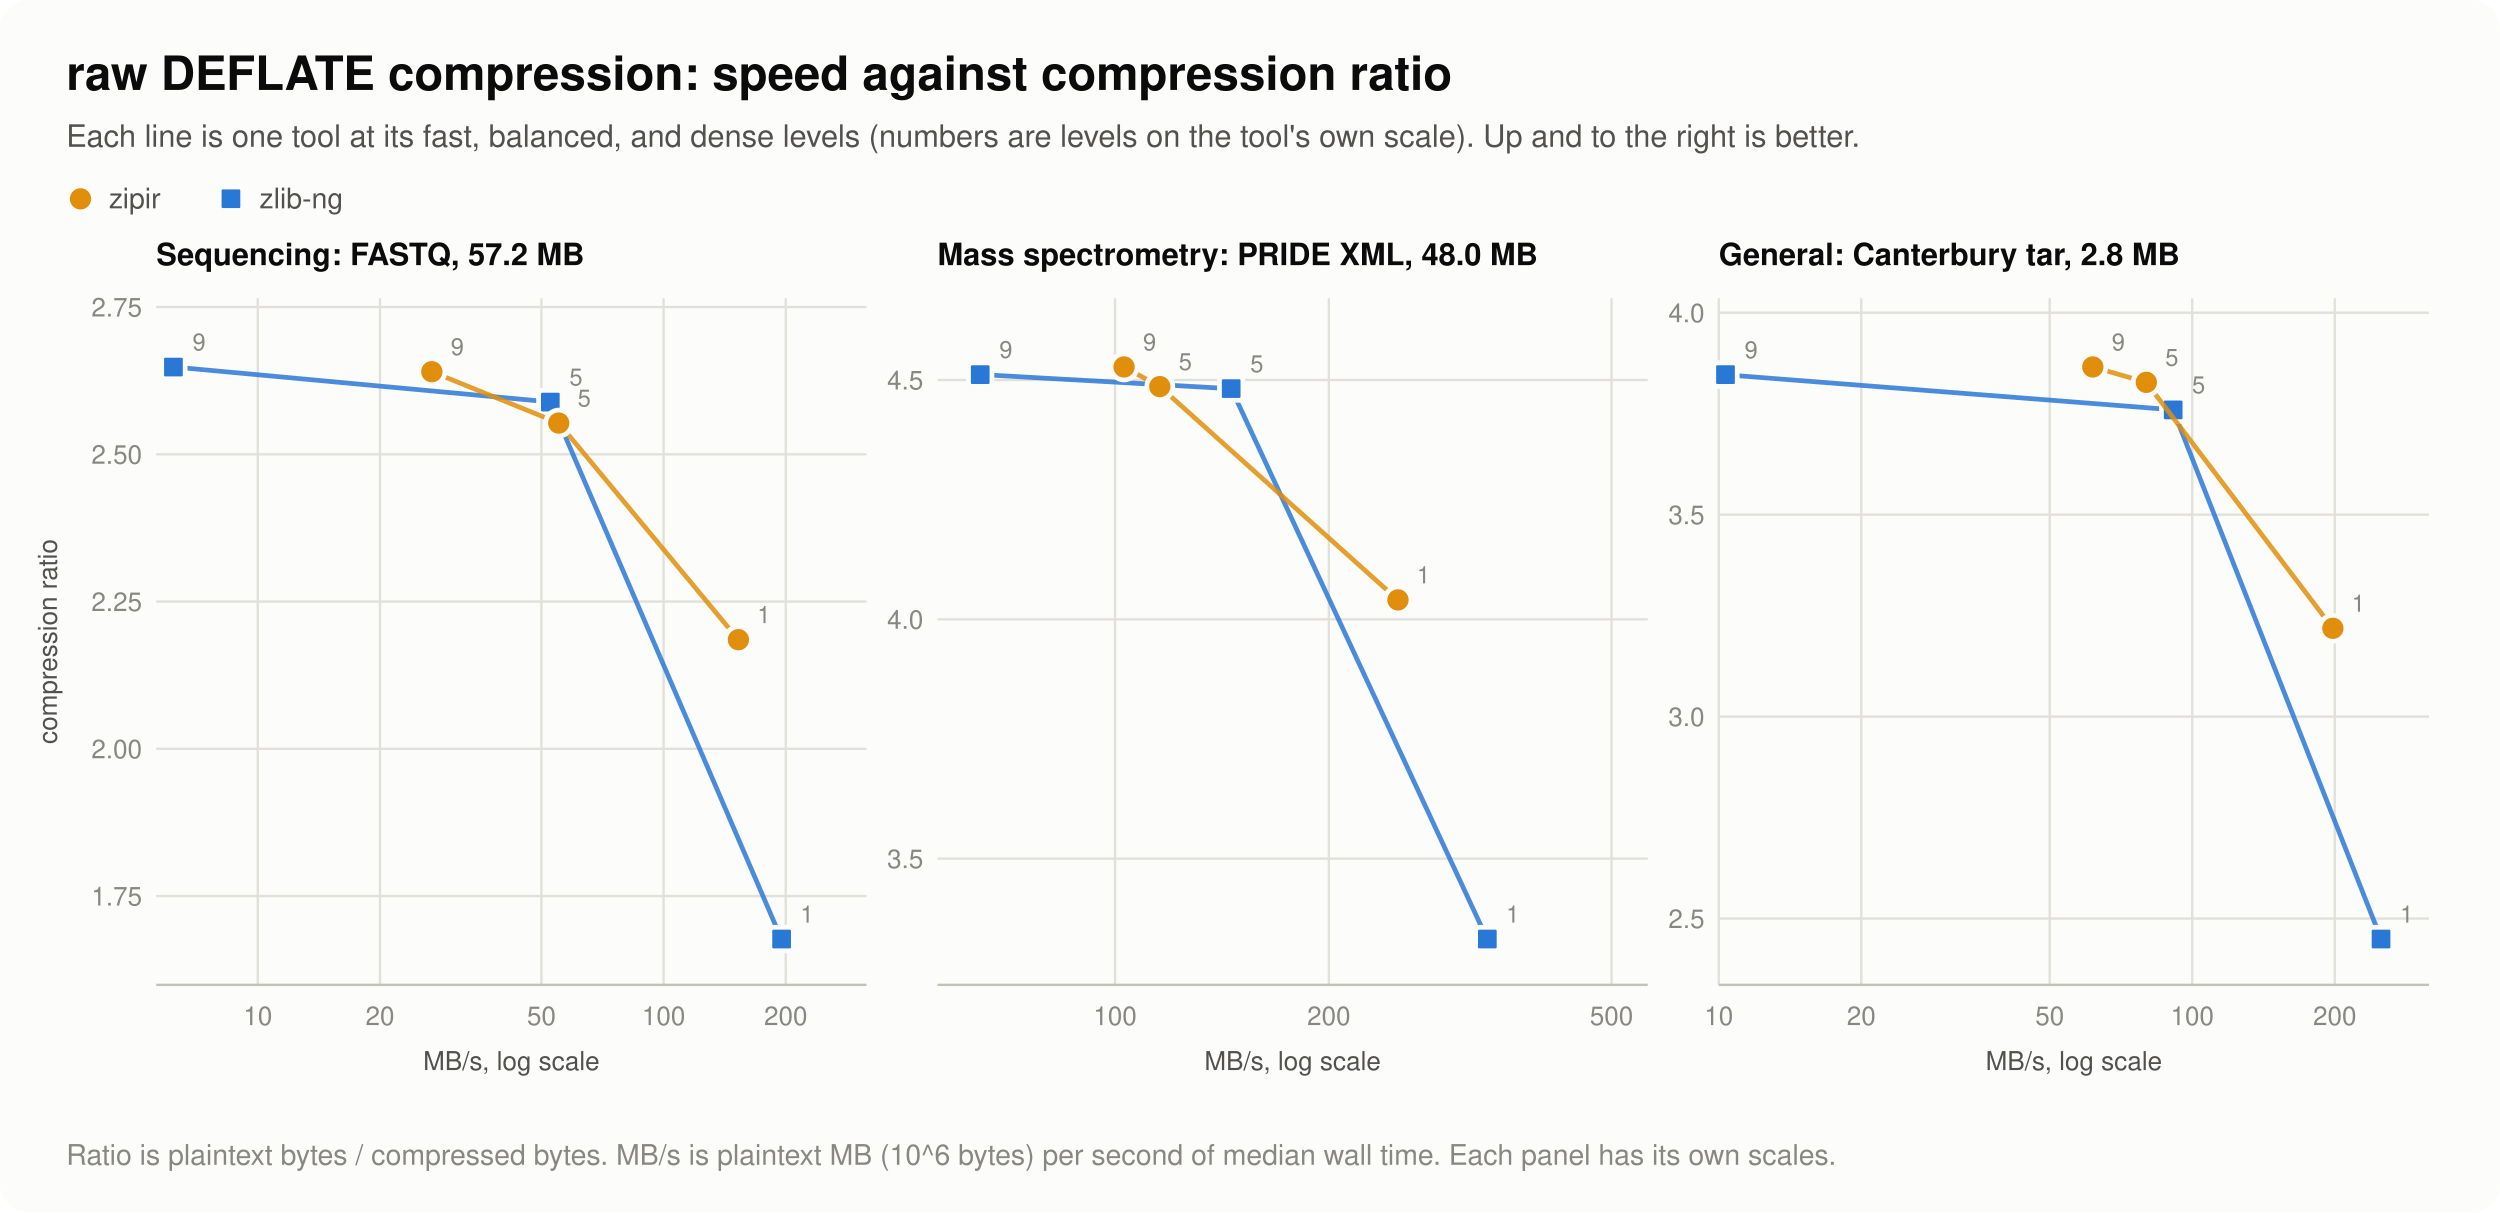
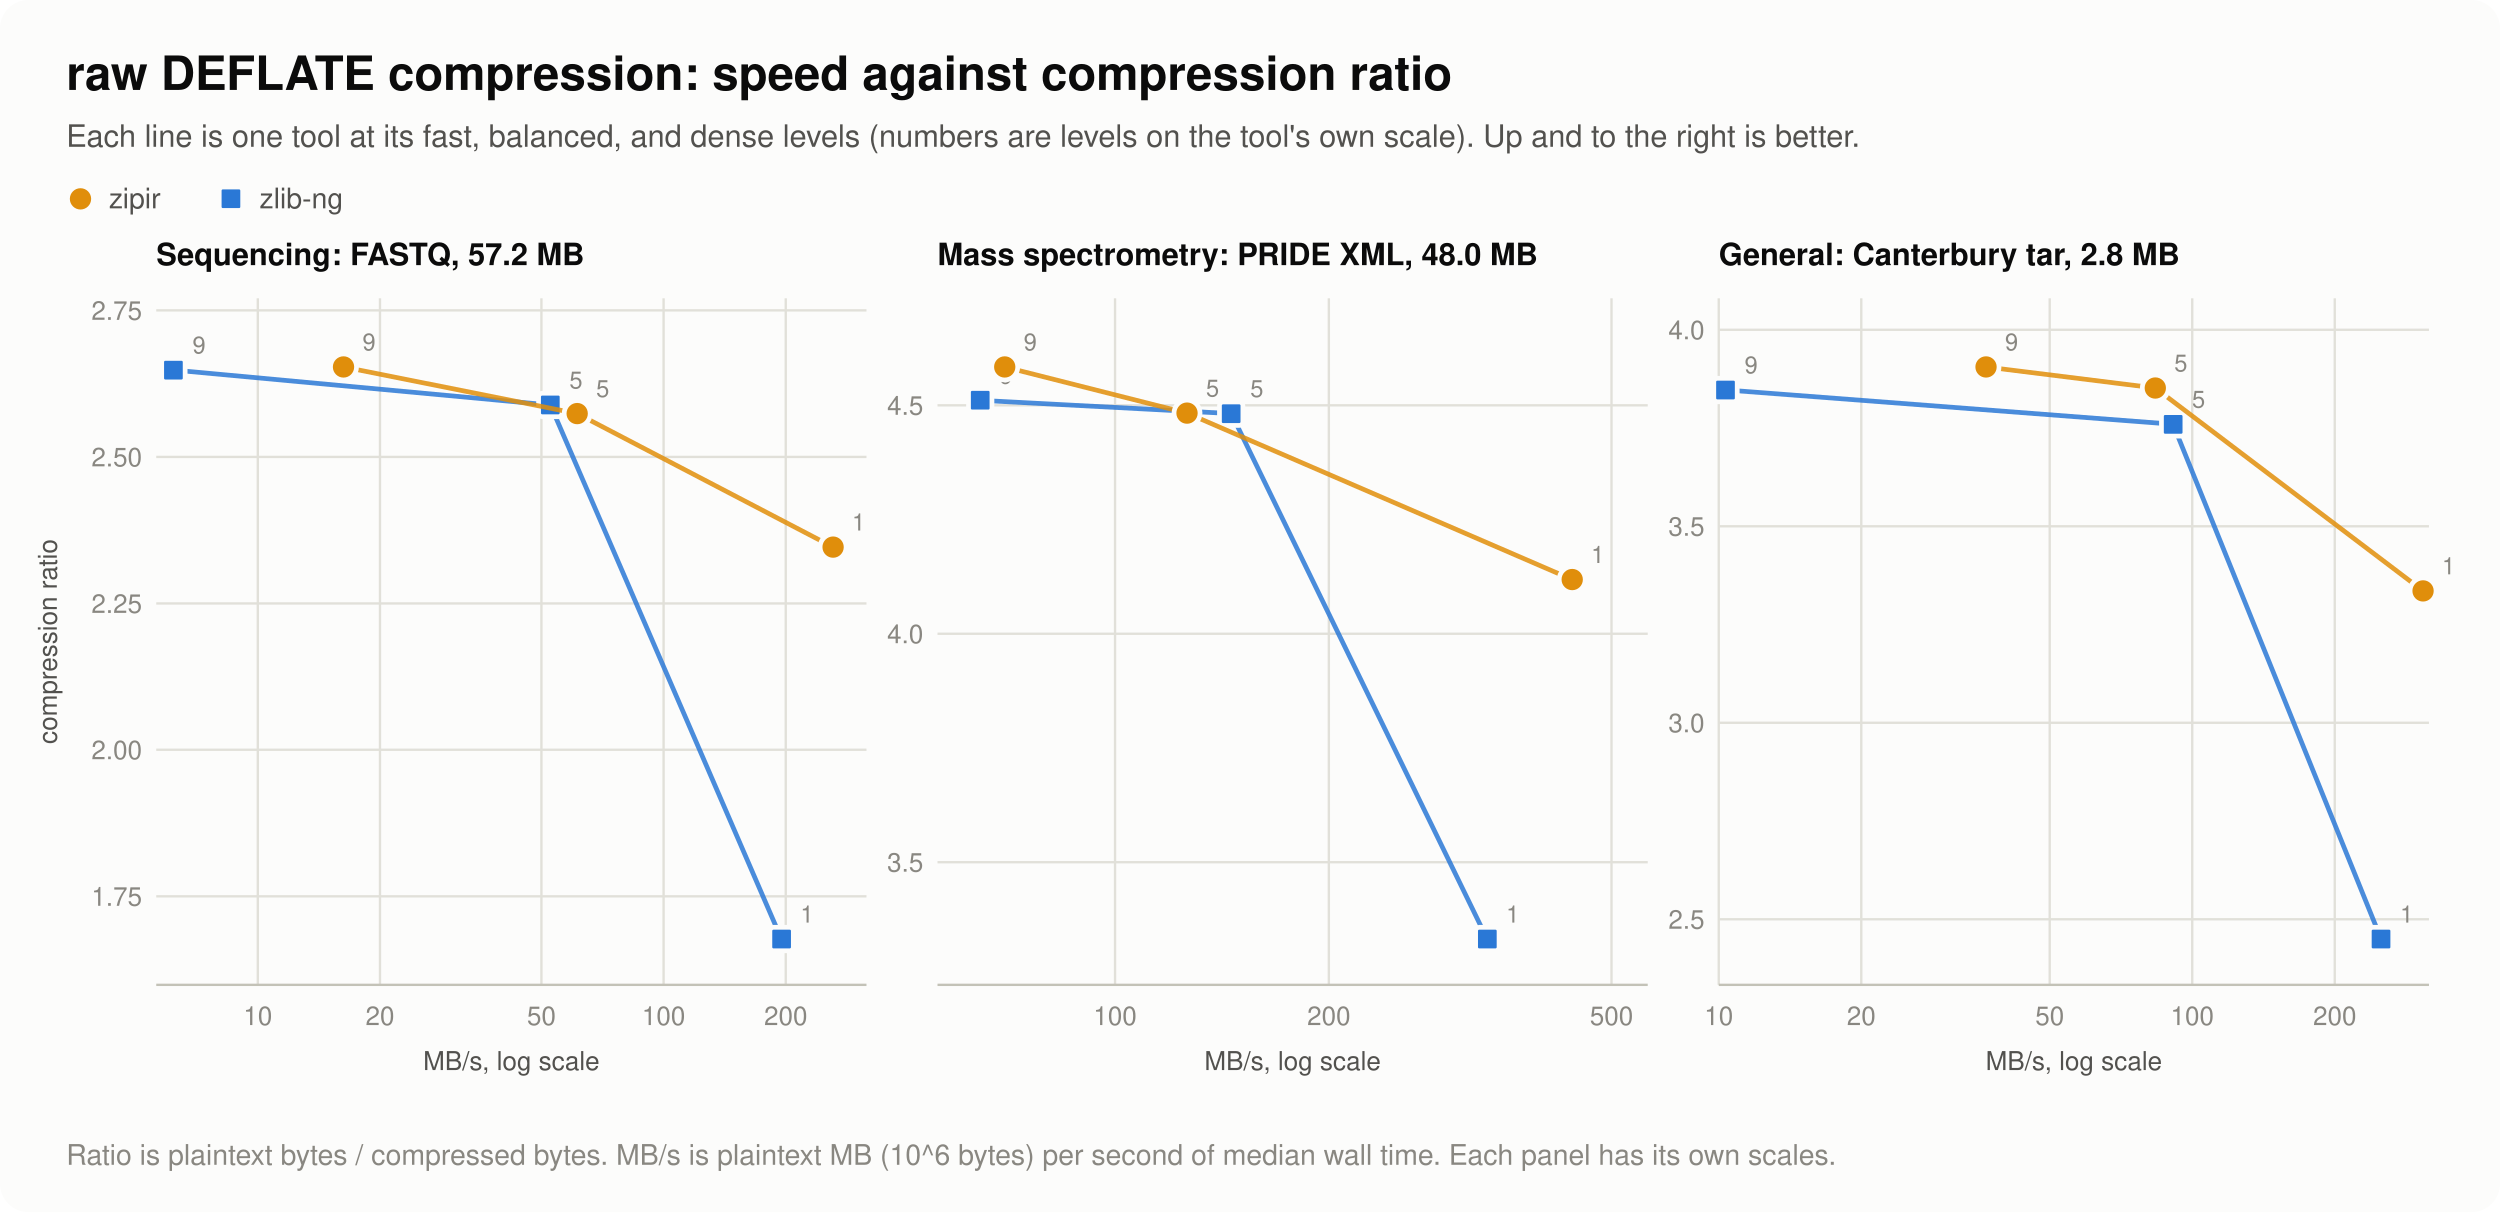
<svg xmlns="http://www.w3.org/2000/svg" viewBox="0 0 1056 512" width="1056" height="512" role="img" font-family="system-ui, -apple-system, &quot;Segoe UI&quot;, Helvetica, Arial, sans-serif">
  <rect width="1056" height="512" rx="12" fill="#fcfcfb" />
  <text x="28.0" y="38.0" font-size="20" fill="#0b0b0b" text-anchor="start" font-weight="650">raw DEFLATE compression: speed against compression ratio</text>
  <text x="28.0" y="62.0" font-size="13" fill="#52514e" text-anchor="start" font-weight="400">Each line is one tool at its fast, balanced, and dense levels (numbers are levels on the tool's own scale). Up and to the right is better.</text>
  <circle cx="34.0" cy="84.0" r="5.5" fill="#e08e0b" stroke="#fcfcfb" stroke-width="2" />
  <text x="46.0" y="88.0" font-size="12" fill="#52514e" text-anchor="start" font-weight="400">zipir</text>
  <rect x="92.6" y="79.0" width="9.9" height="9.9" rx="1.5" fill="#2a78d6" stroke="#fcfcfb" stroke-width="2" />
  <text x="109.6" y="88.0" font-size="12" fill="#52514e" text-anchor="start" font-weight="400">zlib-ng</text>
  <text x="66.0" y="112.0" font-size="13" fill="#0b0b0b" text-anchor="start" font-weight="600">Sequencing: FASTQ, 57.2 MB</text>
  <line x1="108.9" y1="126.0" x2="108.9" y2="416.0" stroke="#e1e0d9" stroke-width="1" />
  <text x="108.9" y="433.0" font-size="11" fill="#898781" text-anchor="middle" font-weight="400">10</text>
  <line x1="160.5" y1="126.0" x2="160.5" y2="416.0" stroke="#e1e0d9" stroke-width="1" />
  <text x="160.5" y="433.0" font-size="11" fill="#898781" text-anchor="middle" font-weight="400">20</text>
  <line x1="228.7" y1="126.0" x2="228.7" y2="416.0" stroke="#e1e0d9" stroke-width="1" />
  <text x="228.7" y="433.0" font-size="11" fill="#898781" text-anchor="middle" font-weight="400">50</text>
  <line x1="280.3" y1="126.0" x2="280.3" y2="416.0" stroke="#e1e0d9" stroke-width="1" />
  <text x="280.3" y="433.0" font-size="11" fill="#898781" text-anchor="middle" font-weight="400">100</text>
  <line x1="331.9" y1="126.0" x2="331.9" y2="416.0" stroke="#e1e0d9" stroke-width="1" />
  <text x="331.9" y="433.0" font-size="11" fill="#898781" text-anchor="middle" font-weight="400">200</text>
-   <line x1="66.0" y1="378.5" x2="366.0" y2="378.5" stroke="#e1e0d9" stroke-width="1" />
-   <text x="60.0" y="382.5" font-size="11" fill="#898781" text-anchor="end" font-weight="400">1.75</text>
-   <line x1="66.0" y1="316.3" x2="366.0" y2="316.3" stroke="#e1e0d9" stroke-width="1" />
-   <text x="60.0" y="320.3" font-size="11" fill="#898781" text-anchor="end" font-weight="400">2.00</text>
-   <line x1="66.0" y1="254.1" x2="366.0" y2="254.1" stroke="#e1e0d9" stroke-width="1" />
-   <text x="60.0" y="258.1" font-size="11" fill="#898781" text-anchor="end" font-weight="400">2.25</text>
-   <line x1="66.0" y1="191.9" x2="366.0" y2="191.9" stroke="#e1e0d9" stroke-width="1" />
-   <text x="60.0" y="195.9" font-size="11" fill="#898781" text-anchor="end" font-weight="400">2.50</text>
-   <line x1="66.0" y1="129.7" x2="366.0" y2="129.7" stroke="#e1e0d9" stroke-width="1" />
-   <text x="60.0" y="133.7" font-size="11" fill="#898781" text-anchor="end" font-weight="400">2.75</text>
+   <line x1="66.0" y1="378.6" x2="366.0" y2="378.6" stroke="#e1e0d9" stroke-width="1" />
+   <text x="60.0" y="382.6" font-size="11" fill="#898781" text-anchor="end" font-weight="400">1.75</text>
+   <line x1="66.0" y1="316.7" x2="366.0" y2="316.7" stroke="#e1e0d9" stroke-width="1" />
+   <text x="60.0" y="320.7" font-size="11" fill="#898781" text-anchor="end" font-weight="400">2.00</text>
+   <line x1="66.0" y1="254.9" x2="366.0" y2="254.9" stroke="#e1e0d9" stroke-width="1" />
+   <text x="60.0" y="258.9" font-size="11" fill="#898781" text-anchor="end" font-weight="400">2.25</text>
+   <line x1="66.0" y1="193.0" x2="366.0" y2="193.0" stroke="#e1e0d9" stroke-width="1" />
+   <text x="60.0" y="197.0" font-size="11" fill="#898781" text-anchor="end" font-weight="400">2.50</text>
+   <line x1="66.0" y1="131.1" x2="366.0" y2="131.1" stroke="#e1e0d9" stroke-width="1" />
+   <text x="60.0" y="135.1" font-size="11" fill="#898781" text-anchor="end" font-weight="400">2.75</text>
  <line x1="66.0" y1="416.0" x2="366.0" y2="416.0" stroke="#c3c2b7" stroke-width="1" />
-   <path d="M330.1,396.7 L232.5,169.8 L73.3,155.0" fill="none" stroke="#2a78d6" stroke-width="2" stroke-linejoin="round" stroke-linecap="round" opacity="0.85" />
+   <path d="M330.1,396.7 L232.5,171.1 L73.3,156.3" fill="none" stroke="#2a78d6" stroke-width="2" stroke-linejoin="round" stroke-linecap="round" opacity="0.85" />
  <rect x="325.2" y="391.7" width="9.9" height="9.9" rx="1.5" fill="#2a78d6" stroke="#fcfcfb" stroke-width="2" />
  <text x="338.1" y="389.7" font-size="10" fill="#898781" text-anchor="start" font-weight="400">1</text>
-   <rect x="227.5" y="164.9" width="9.9" height="9.9" rx="1.5" fill="#2a78d6" stroke="#fcfcfb" stroke-width="2" />
-   <text x="240.5" y="162.8" font-size="10" fill="#898781" text-anchor="start" font-weight="400">5</text>
-   <rect x="68.3" y="150.1" width="9.9" height="9.9" rx="1.5" fill="#2a78d6" stroke="#fcfcfb" stroke-width="2" />
-   <text x="81.3" y="148.0" font-size="10" fill="#898781" text-anchor="start" font-weight="400">9</text>
-   <path d="M311.9,270.2 L236.0,178.7 L182.4,157.0" fill="none" stroke="#e08e0b" stroke-width="2" stroke-linejoin="round" stroke-linecap="round" opacity="0.85" />
-   <circle cx="311.9" cy="270.2" r="5.5" fill="#e08e0b" stroke="#fcfcfb" stroke-width="2" />
-   <text x="319.9" y="263.2" font-size="10" fill="#898781" text-anchor="start" font-weight="400">1</text>
-   <circle cx="236.0" cy="178.7" r="5.5" fill="#e08e0b" stroke="#fcfcfb" stroke-width="2" />
-   <text x="244.0" y="171.7" font-size="10" fill="#898781" text-anchor="start" font-weight="400">5</text>
-   <circle cx="182.4" cy="157.0" r="5.5" fill="#e08e0b" stroke="#fcfcfb" stroke-width="2" />
-   <text x="190.4" y="150.0" font-size="10" fill="#898781" text-anchor="start" font-weight="400">9</text>
+   <rect x="227.5" y="166.1" width="9.9" height="9.9" rx="1.5" fill="#2a78d6" stroke="#fcfcfb" stroke-width="2" />
+   <text x="240.5" y="164.1" font-size="10" fill="#898781" text-anchor="start" font-weight="400">5</text>
+   <rect x="68.3" y="151.4" width="9.9" height="9.9" rx="1.5" fill="#2a78d6" stroke="#fcfcfb" stroke-width="2" />
+   <text x="81.3" y="149.3" font-size="10" fill="#898781" text-anchor="start" font-weight="400">9</text>
+   <path d="M351.9,231.1 L243.8,174.7 L145.1,155.0" fill="none" stroke="#e08e0b" stroke-width="2" stroke-linejoin="round" stroke-linecap="round" opacity="0.85" />
+   <circle cx="351.9" cy="231.1" r="5.5" fill="#e08e0b" stroke="#fcfcfb" stroke-width="2" />
+   <text x="359.9" y="224.1" font-size="10" fill="#898781" text-anchor="start" font-weight="400">1</text>
+   <circle cx="243.8" cy="174.7" r="5.5" fill="#e08e0b" stroke="#fcfcfb" stroke-width="2" />
+   <text x="251.8" y="167.7" font-size="10" fill="#898781" text-anchor="start" font-weight="400">5</text>
+   <circle cx="145.1" cy="155.0" r="5.5" fill="#e08e0b" stroke="#fcfcfb" stroke-width="2" />
+   <text x="153.1" y="148.0" font-size="10" fill="#898781" text-anchor="start" font-weight="400">9</text>
  <text x="216.0" y="452.0" font-size="11" fill="#52514e" text-anchor="middle" font-weight="400">MB/s, log scale</text>
  <text x="396.0" y="112.0" font-size="13" fill="#0b0b0b" text-anchor="start" font-weight="600">Mass spectrometry: PRIDE XML, 48.0 MB</text>
  <line x1="471.0" y1="126.0" x2="471.0" y2="416.0" stroke="#e1e0d9" stroke-width="1" />
  <text x="471.0" y="433.0" font-size="11" fill="#898781" text-anchor="middle" font-weight="400">100</text>
  <line x1="561.3" y1="126.0" x2="561.3" y2="416.0" stroke="#e1e0d9" stroke-width="1" />
  <text x="561.3" y="433.0" font-size="11" fill="#898781" text-anchor="middle" font-weight="400">200</text>
  <line x1="680.7" y1="126.0" x2="680.7" y2="416.0" stroke="#e1e0d9" stroke-width="1" />
  <text x="680.7" y="433.0" font-size="11" fill="#898781" text-anchor="middle" font-weight="400">500</text>
-   <line x1="396.0" y1="362.7" x2="696.0" y2="362.7" stroke="#e1e0d9" stroke-width="1" />
-   <text x="390.0" y="366.7" font-size="11" fill="#898781" text-anchor="end" font-weight="400">3.5</text>
-   <line x1="396.0" y1="261.6" x2="696.0" y2="261.6" stroke="#e1e0d9" stroke-width="1" />
-   <text x="390.0" y="265.6" font-size="11" fill="#898781" text-anchor="end" font-weight="400">4.0</text>
-   <line x1="396.0" y1="160.5" x2="696.0" y2="160.5" stroke="#e1e0d9" stroke-width="1" />
-   <text x="390.0" y="164.5" font-size="11" fill="#898781" text-anchor="end" font-weight="400">4.5</text>
+   <line x1="396.0" y1="364.2" x2="696.0" y2="364.2" stroke="#e1e0d9" stroke-width="1" />
+   <text x="390.0" y="368.2" font-size="11" fill="#898781" text-anchor="end" font-weight="400">3.5</text>
+   <line x1="396.0" y1="267.7" x2="696.0" y2="267.7" stroke="#e1e0d9" stroke-width="1" />
+   <text x="390.0" y="271.7" font-size="11" fill="#898781" text-anchor="end" font-weight="400">4.0</text>
+   <line x1="396.0" y1="171.2" x2="696.0" y2="171.2" stroke="#e1e0d9" stroke-width="1" />
+   <text x="390.0" y="175.2" font-size="11" fill="#898781" text-anchor="end" font-weight="400">4.5</text>
  <line x1="396.0" y1="416.0" x2="696.0" y2="416.0" stroke="#c3c2b7" stroke-width="1" />
-   <path d="M628.2,396.7 L520.1,164.2 L414.1,158.2" fill="none" stroke="#2a78d6" stroke-width="2" stroke-linejoin="round" stroke-linecap="round" opacity="0.85" />
+   <path d="M628.2,396.7 L520.1,174.7 L414.1,169.1" fill="none" stroke="#2a78d6" stroke-width="2" stroke-linejoin="round" stroke-linecap="round" opacity="0.85" />
  <rect x="623.3" y="391.7" width="9.9" height="9.9" rx="1.5" fill="#2a78d6" stroke="#fcfcfb" stroke-width="2" />
  <text x="636.2" y="389.7" font-size="10" fill="#898781" text-anchor="start" font-weight="400">1</text>
-   <rect x="515.1" y="159.2" width="9.9" height="9.9" rx="1.5" fill="#2a78d6" stroke="#fcfcfb" stroke-width="2" />
-   <text x="528.1" y="157.2" font-size="10" fill="#898781" text-anchor="start" font-weight="400">5</text>
-   <rect x="409.1" y="153.3" width="9.9" height="9.9" rx="1.5" fill="#2a78d6" stroke="#fcfcfb" stroke-width="2" />
-   <text x="422.1" y="151.2" font-size="10" fill="#898781" text-anchor="start" font-weight="400">9</text>
-   <path d="M590.5,253.4 L489.9,163.3 L474.8,155.0" fill="none" stroke="#e08e0b" stroke-width="2" stroke-linejoin="round" stroke-linecap="round" opacity="0.85" />
-   <circle cx="590.5" cy="253.4" r="5.5" fill="#e08e0b" stroke="#fcfcfb" stroke-width="2" />
-   <text x="598.5" y="246.4" font-size="10" fill="#898781" text-anchor="start" font-weight="400">1</text>
-   <circle cx="489.9" cy="163.3" r="5.5" fill="#e08e0b" stroke="#fcfcfb" stroke-width="2" />
-   <text x="497.9" y="156.3" font-size="10" fill="#898781" text-anchor="start" font-weight="400">5</text>
-   <circle cx="474.8" cy="155.0" r="5.5" fill="#e08e0b" stroke="#fcfcfb" stroke-width="2" />
-   <text x="482.8" y="148.0" font-size="10" fill="#898781" text-anchor="start" font-weight="400">9</text>
+   <rect x="515.1" y="169.8" width="9.9" height="9.9" rx="1.5" fill="#2a78d6" stroke="#fcfcfb" stroke-width="2" />
+   <text x="528.1" y="167.7" font-size="10" fill="#898781" text-anchor="start" font-weight="400">5</text>
+   <rect x="409.1" y="164.1" width="9.9" height="9.9" rx="1.5" fill="#2a78d6" stroke="#fcfcfb" stroke-width="2" />
+   <text x="422.1" y="162.1" font-size="10" fill="#898781" text-anchor="start" font-weight="400">9</text>
+   <path d="M664.1,244.8 L501.4,174.5 L424.4,155.0" fill="none" stroke="#e08e0b" stroke-width="2" stroke-linejoin="round" stroke-linecap="round" opacity="0.85" />
+   <circle cx="664.1" cy="244.8" r="5.5" fill="#e08e0b" stroke="#fcfcfb" stroke-width="2" />
+   <text x="672.1" y="237.8" font-size="10" fill="#898781" text-anchor="start" font-weight="400">1</text>
+   <circle cx="501.4" cy="174.5" r="5.5" fill="#e08e0b" stroke="#fcfcfb" stroke-width="2" />
+   <text x="509.4" y="167.5" font-size="10" fill="#898781" text-anchor="start" font-weight="400">5</text>
+   <circle cx="424.4" cy="155.0" r="5.5" fill="#e08e0b" stroke="#fcfcfb" stroke-width="2" />
+   <text x="432.4" y="148.0" font-size="10" fill="#898781" text-anchor="start" font-weight="400">9</text>
  <text x="546.0" y="452.0" font-size="11" fill="#52514e" text-anchor="middle" font-weight="400">MB/s, log scale</text>
  <text x="726.0" y="112.0" font-size="13" fill="#0b0b0b" text-anchor="start" font-weight="600">General: Canterbury tar, 2.8 MB</text>
  <line x1="726.0" y1="126.0" x2="726.0" y2="416.0" stroke="#e1e0d9" stroke-width="1" />
  <text x="726.0" y="433.0" font-size="11" fill="#898781" text-anchor="middle" font-weight="400">10</text>
  <line x1="786.2" y1="126.0" x2="786.2" y2="416.0" stroke="#e1e0d9" stroke-width="1" />
  <text x="786.2" y="433.0" font-size="11" fill="#898781" text-anchor="middle" font-weight="400">20</text>
  <line x1="865.8" y1="126.0" x2="865.8" y2="416.0" stroke="#e1e0d9" stroke-width="1" />
  <text x="865.8" y="433.0" font-size="11" fill="#898781" text-anchor="middle" font-weight="400">50</text>
  <line x1="926.0" y1="126.0" x2="926.0" y2="416.0" stroke="#e1e0d9" stroke-width="1" />
  <text x="926.0" y="433.0" font-size="11" fill="#898781" text-anchor="middle" font-weight="400">100</text>
  <line x1="986.2" y1="126.0" x2="986.2" y2="416.0" stroke="#e1e0d9" stroke-width="1" />
  <text x="986.2" y="433.0" font-size="11" fill="#898781" text-anchor="middle" font-weight="400">200</text>
-   <line x1="726.0" y1="388.0" x2="1026.0" y2="388.0" stroke="#e1e0d9" stroke-width="1" />
-   <text x="720.0" y="392.0" font-size="11" fill="#898781" text-anchor="end" font-weight="400">2.5</text>
-   <line x1="726.0" y1="302.7" x2="1026.0" y2="302.7" stroke="#e1e0d9" stroke-width="1" />
-   <text x="720.0" y="306.7" font-size="11" fill="#898781" text-anchor="end" font-weight="400">3.0</text>
-   <line x1="726.0" y1="217.4" x2="1026.0" y2="217.4" stroke="#e1e0d9" stroke-width="1" />
-   <text x="720.0" y="221.4" font-size="11" fill="#898781" text-anchor="end" font-weight="400">3.5</text>
-   <line x1="726.0" y1="132.1" x2="1026.0" y2="132.1" stroke="#e1e0d9" stroke-width="1" />
-   <text x="720.0" y="136.1" font-size="11" fill="#898781" text-anchor="end" font-weight="400">4.0</text>
+   <line x1="726.0" y1="388.3" x2="1026.0" y2="388.3" stroke="#e1e0d9" stroke-width="1" />
+   <text x="720.0" y="392.3" font-size="11" fill="#898781" text-anchor="end" font-weight="400">2.5</text>
+   <line x1="726.0" y1="305.3" x2="1026.0" y2="305.3" stroke="#e1e0d9" stroke-width="1" />
+   <text x="720.0" y="309.3" font-size="11" fill="#898781" text-anchor="end" font-weight="400">3.0</text>
+   <line x1="726.0" y1="222.3" x2="1026.0" y2="222.3" stroke="#e1e0d9" stroke-width="1" />
+   <text x="720.0" y="226.3" font-size="11" fill="#898781" text-anchor="end" font-weight="400">3.5</text>
+   <line x1="726.0" y1="139.3" x2="1026.0" y2="139.3" stroke="#e1e0d9" stroke-width="1" />
+   <text x="720.0" y="143.3" font-size="11" fill="#898781" text-anchor="end" font-weight="400">4.0</text>
  <line x1="726.0" y1="416.0" x2="1026.0" y2="416.0" stroke="#c3c2b7" stroke-width="1" />
-   <path d="M1005.8,396.7 L917.9,173.1 L728.9,158.3" fill="none" stroke="#2a78d6" stroke-width="2" stroke-linejoin="round" stroke-linecap="round" opacity="0.85" />
+   <path d="M1005.8,396.7 L917.9,179.2 L728.9,164.7" fill="none" stroke="#2a78d6" stroke-width="2" stroke-linejoin="round" stroke-linecap="round" opacity="0.85" />
  <rect x="1000.8" y="391.7" width="9.9" height="9.9" rx="1.5" fill="#2a78d6" stroke="#fcfcfb" stroke-width="2" />
  <text x="1013.8" y="389.7" font-size="10" fill="#898781" text-anchor="start" font-weight="400">1</text>
-   <rect x="913.0" y="168.2" width="9.9" height="9.9" rx="1.5" fill="#2a78d6" stroke="#fcfcfb" stroke-width="2" />
-   <text x="925.9" y="166.1" font-size="10" fill="#898781" text-anchor="start" font-weight="400">5</text>
-   <rect x="723.9" y="153.3" width="9.9" height="9.9" rx="1.5" fill="#2a78d6" stroke="#fcfcfb" stroke-width="2" />
-   <text x="736.9" y="151.3" font-size="10" fill="#898781" text-anchor="start" font-weight="400">9</text>
-   <path d="M985.4,265.4 L906.6,161.5 L884.0,155.0" fill="none" stroke="#e08e0b" stroke-width="2" stroke-linejoin="round" stroke-linecap="round" opacity="0.85" />
-   <circle cx="985.4" cy="265.4" r="5.5" fill="#e08e0b" stroke="#fcfcfb" stroke-width="2" />
-   <text x="993.4" y="258.4" font-size="10" fill="#898781" text-anchor="start" font-weight="400">1</text>
-   <circle cx="906.6" cy="161.5" r="5.5" fill="#e08e0b" stroke="#fcfcfb" stroke-width="2" />
-   <text x="914.6" y="154.5" font-size="10" fill="#898781" text-anchor="start" font-weight="400">5</text>
-   <circle cx="884.0" cy="155.0" r="5.5" fill="#e08e0b" stroke="#fcfcfb" stroke-width="2" />
-   <text x="892.0" y="148.0" font-size="10" fill="#898781" text-anchor="start" font-weight="400">9</text>
+   <rect x="913.0" y="174.3" width="9.9" height="9.9" rx="1.5" fill="#2a78d6" stroke="#fcfcfb" stroke-width="2" />
+   <text x="925.9" y="172.2" font-size="10" fill="#898781" text-anchor="start" font-weight="400">5</text>
+   <rect x="723.9" y="159.8" width="9.9" height="9.9" rx="1.5" fill="#2a78d6" stroke="#fcfcfb" stroke-width="2" />
+   <text x="736.9" y="157.7" font-size="10" fill="#898781" text-anchor="start" font-weight="400">9</text>
+   <path d="M1023.5,249.6 L910.4,163.9 L838.9,155.0" fill="none" stroke="#e08e0b" stroke-width="2" stroke-linejoin="round" stroke-linecap="round" opacity="0.85" />
+   <circle cx="1023.5" cy="249.6" r="5.5" fill="#e08e0b" stroke="#fcfcfb" stroke-width="2" />
+   <text x="1031.5" y="242.6" font-size="10" fill="#898781" text-anchor="start" font-weight="400">1</text>
+   <circle cx="910.4" cy="163.9" r="5.5" fill="#e08e0b" stroke="#fcfcfb" stroke-width="2" />
+   <text x="918.4" y="156.9" font-size="10" fill="#898781" text-anchor="start" font-weight="400">5</text>
+   <circle cx="838.9" cy="155.0" r="5.5" fill="#e08e0b" stroke="#fcfcfb" stroke-width="2" />
+   <text x="846.9" y="148.0" font-size="10" fill="#898781" text-anchor="start" font-weight="400">9</text>
  <text x="876.0" y="452.0" font-size="11" fill="#52514e" text-anchor="middle" font-weight="400">MB/s, log scale</text>
  <text x="24.0" y="271.0" font-size="11" fill="#52514e" text-anchor="middle" font-weight="400" transform="rotate(-90 24 271.0)">compression ratio</text>
  <text x="28.0" y="492.0" font-size="12" fill="#898781" text-anchor="start" font-weight="400">Ratio is plaintext bytes / compressed bytes. MB/s is plaintext MB (10^6 bytes) per second of median wall time. Each panel has its own scales.</text>
</svg>
